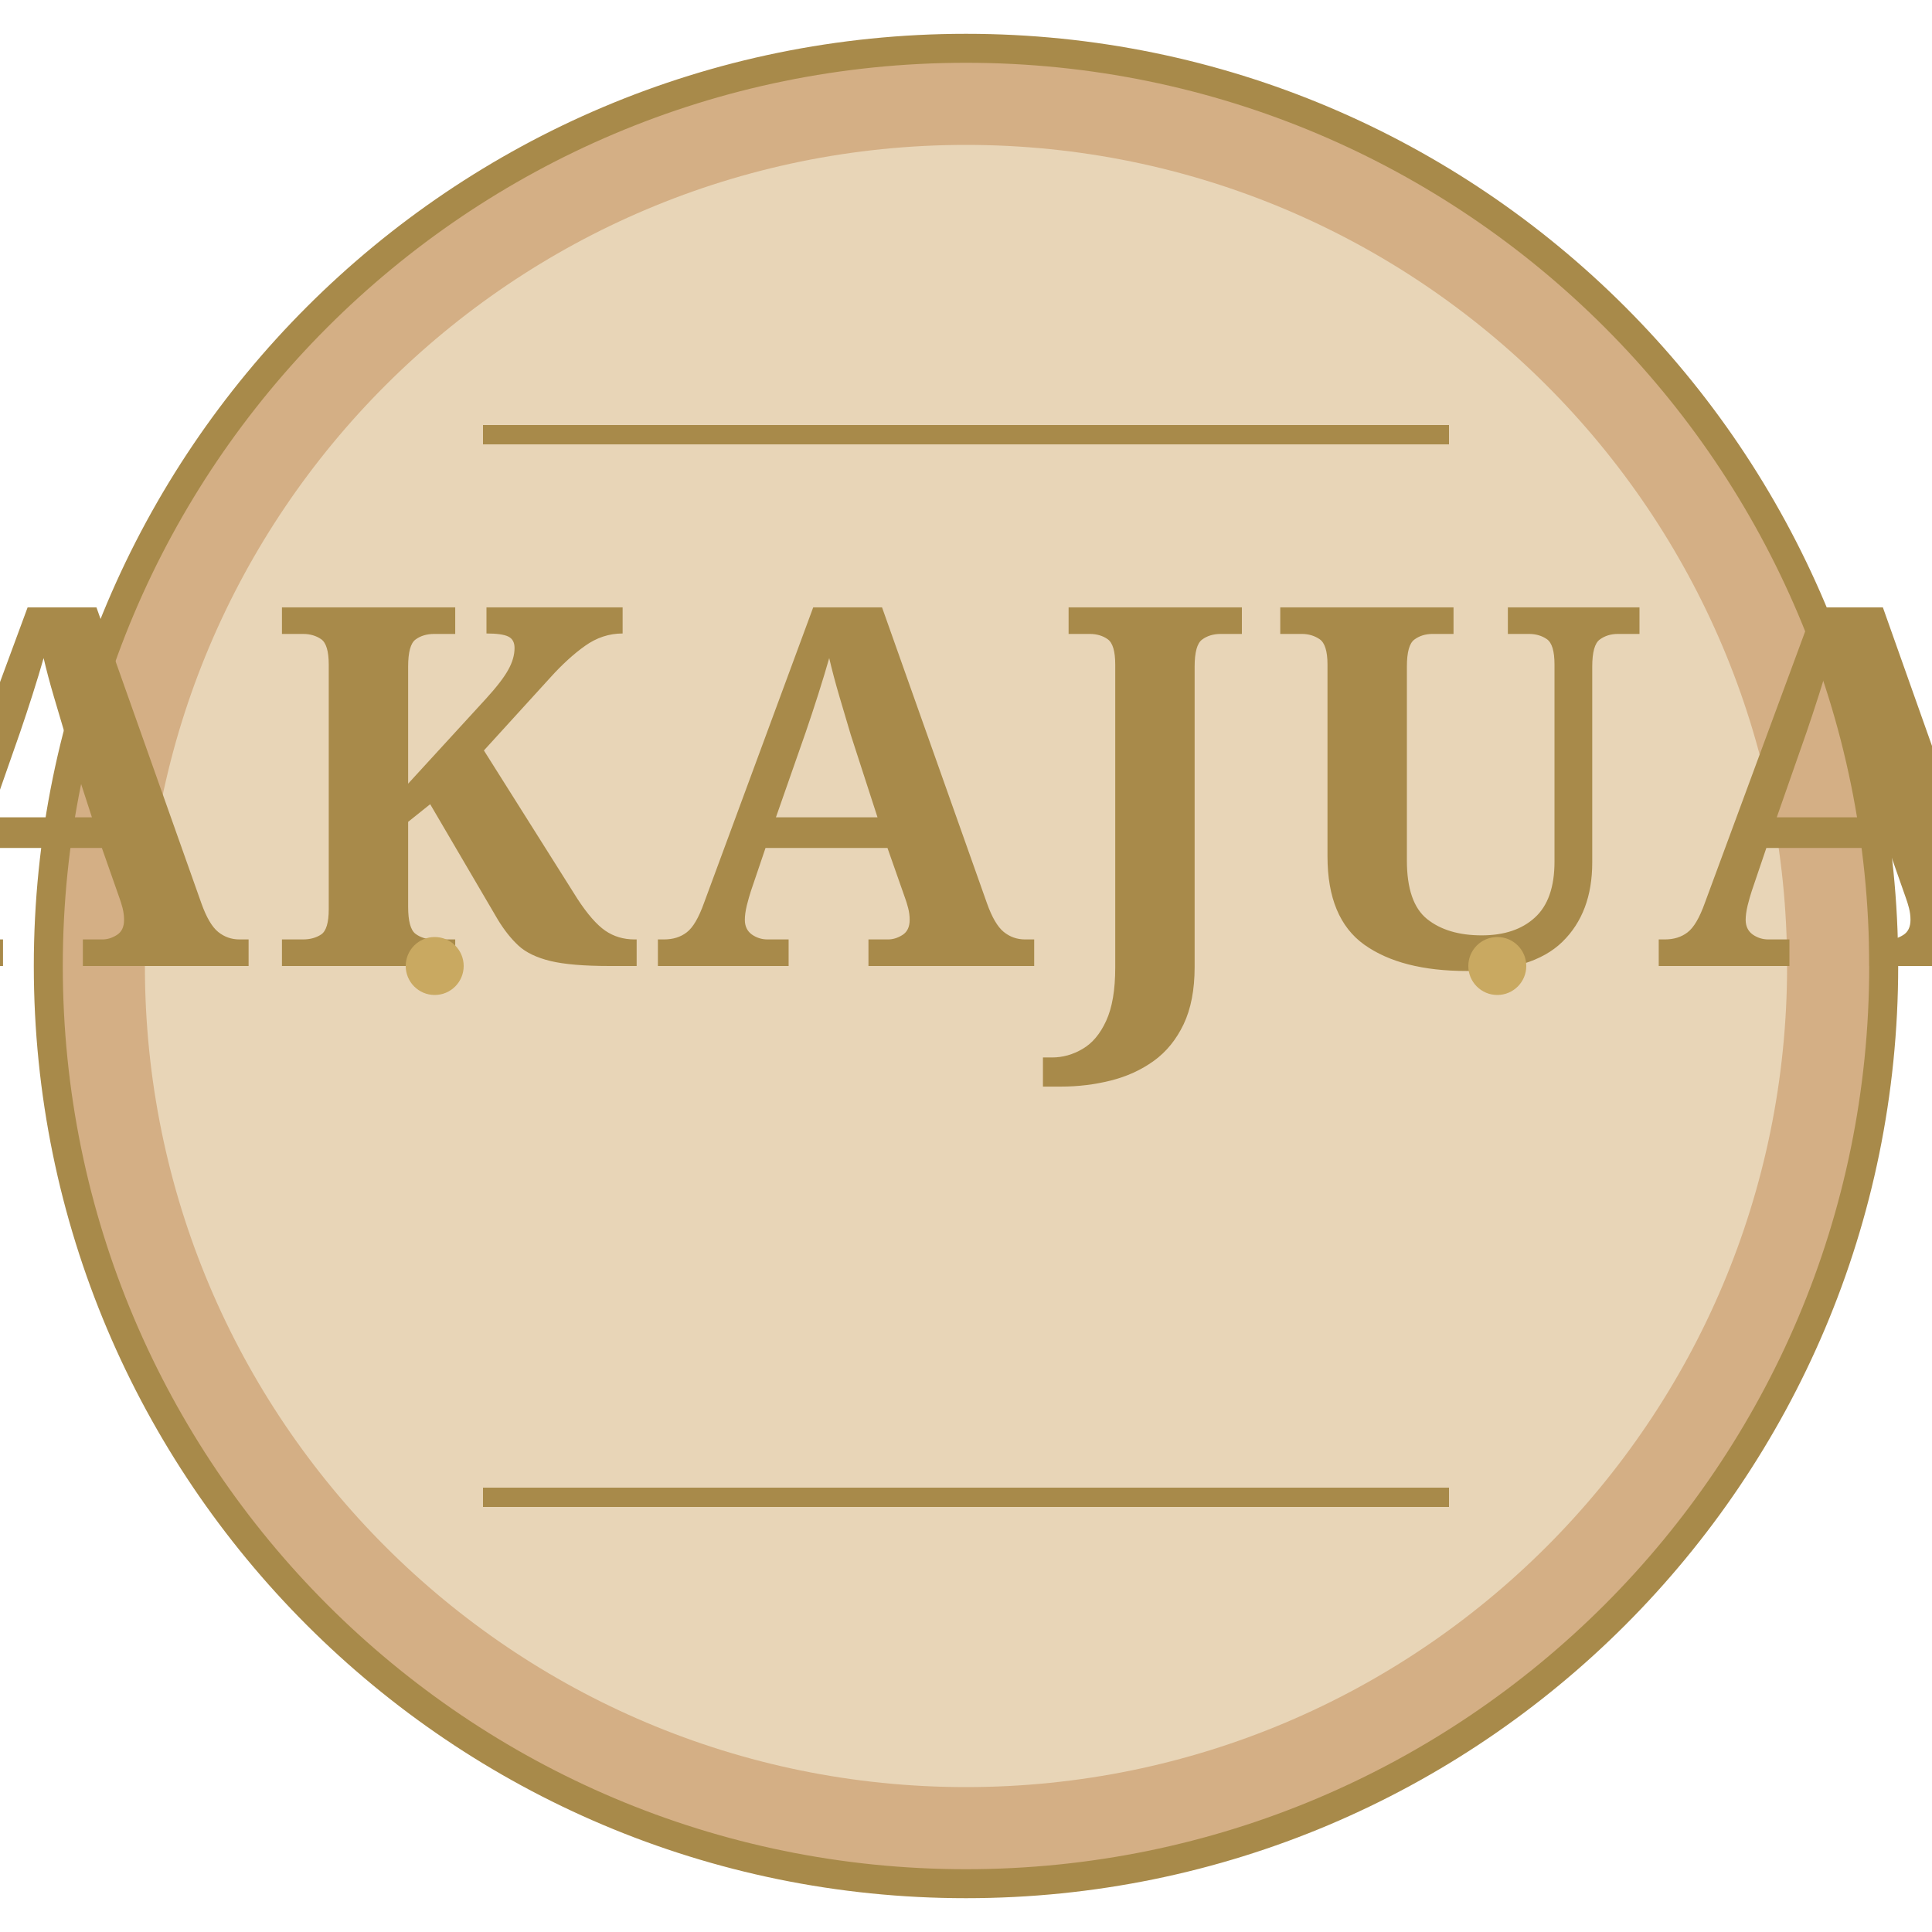
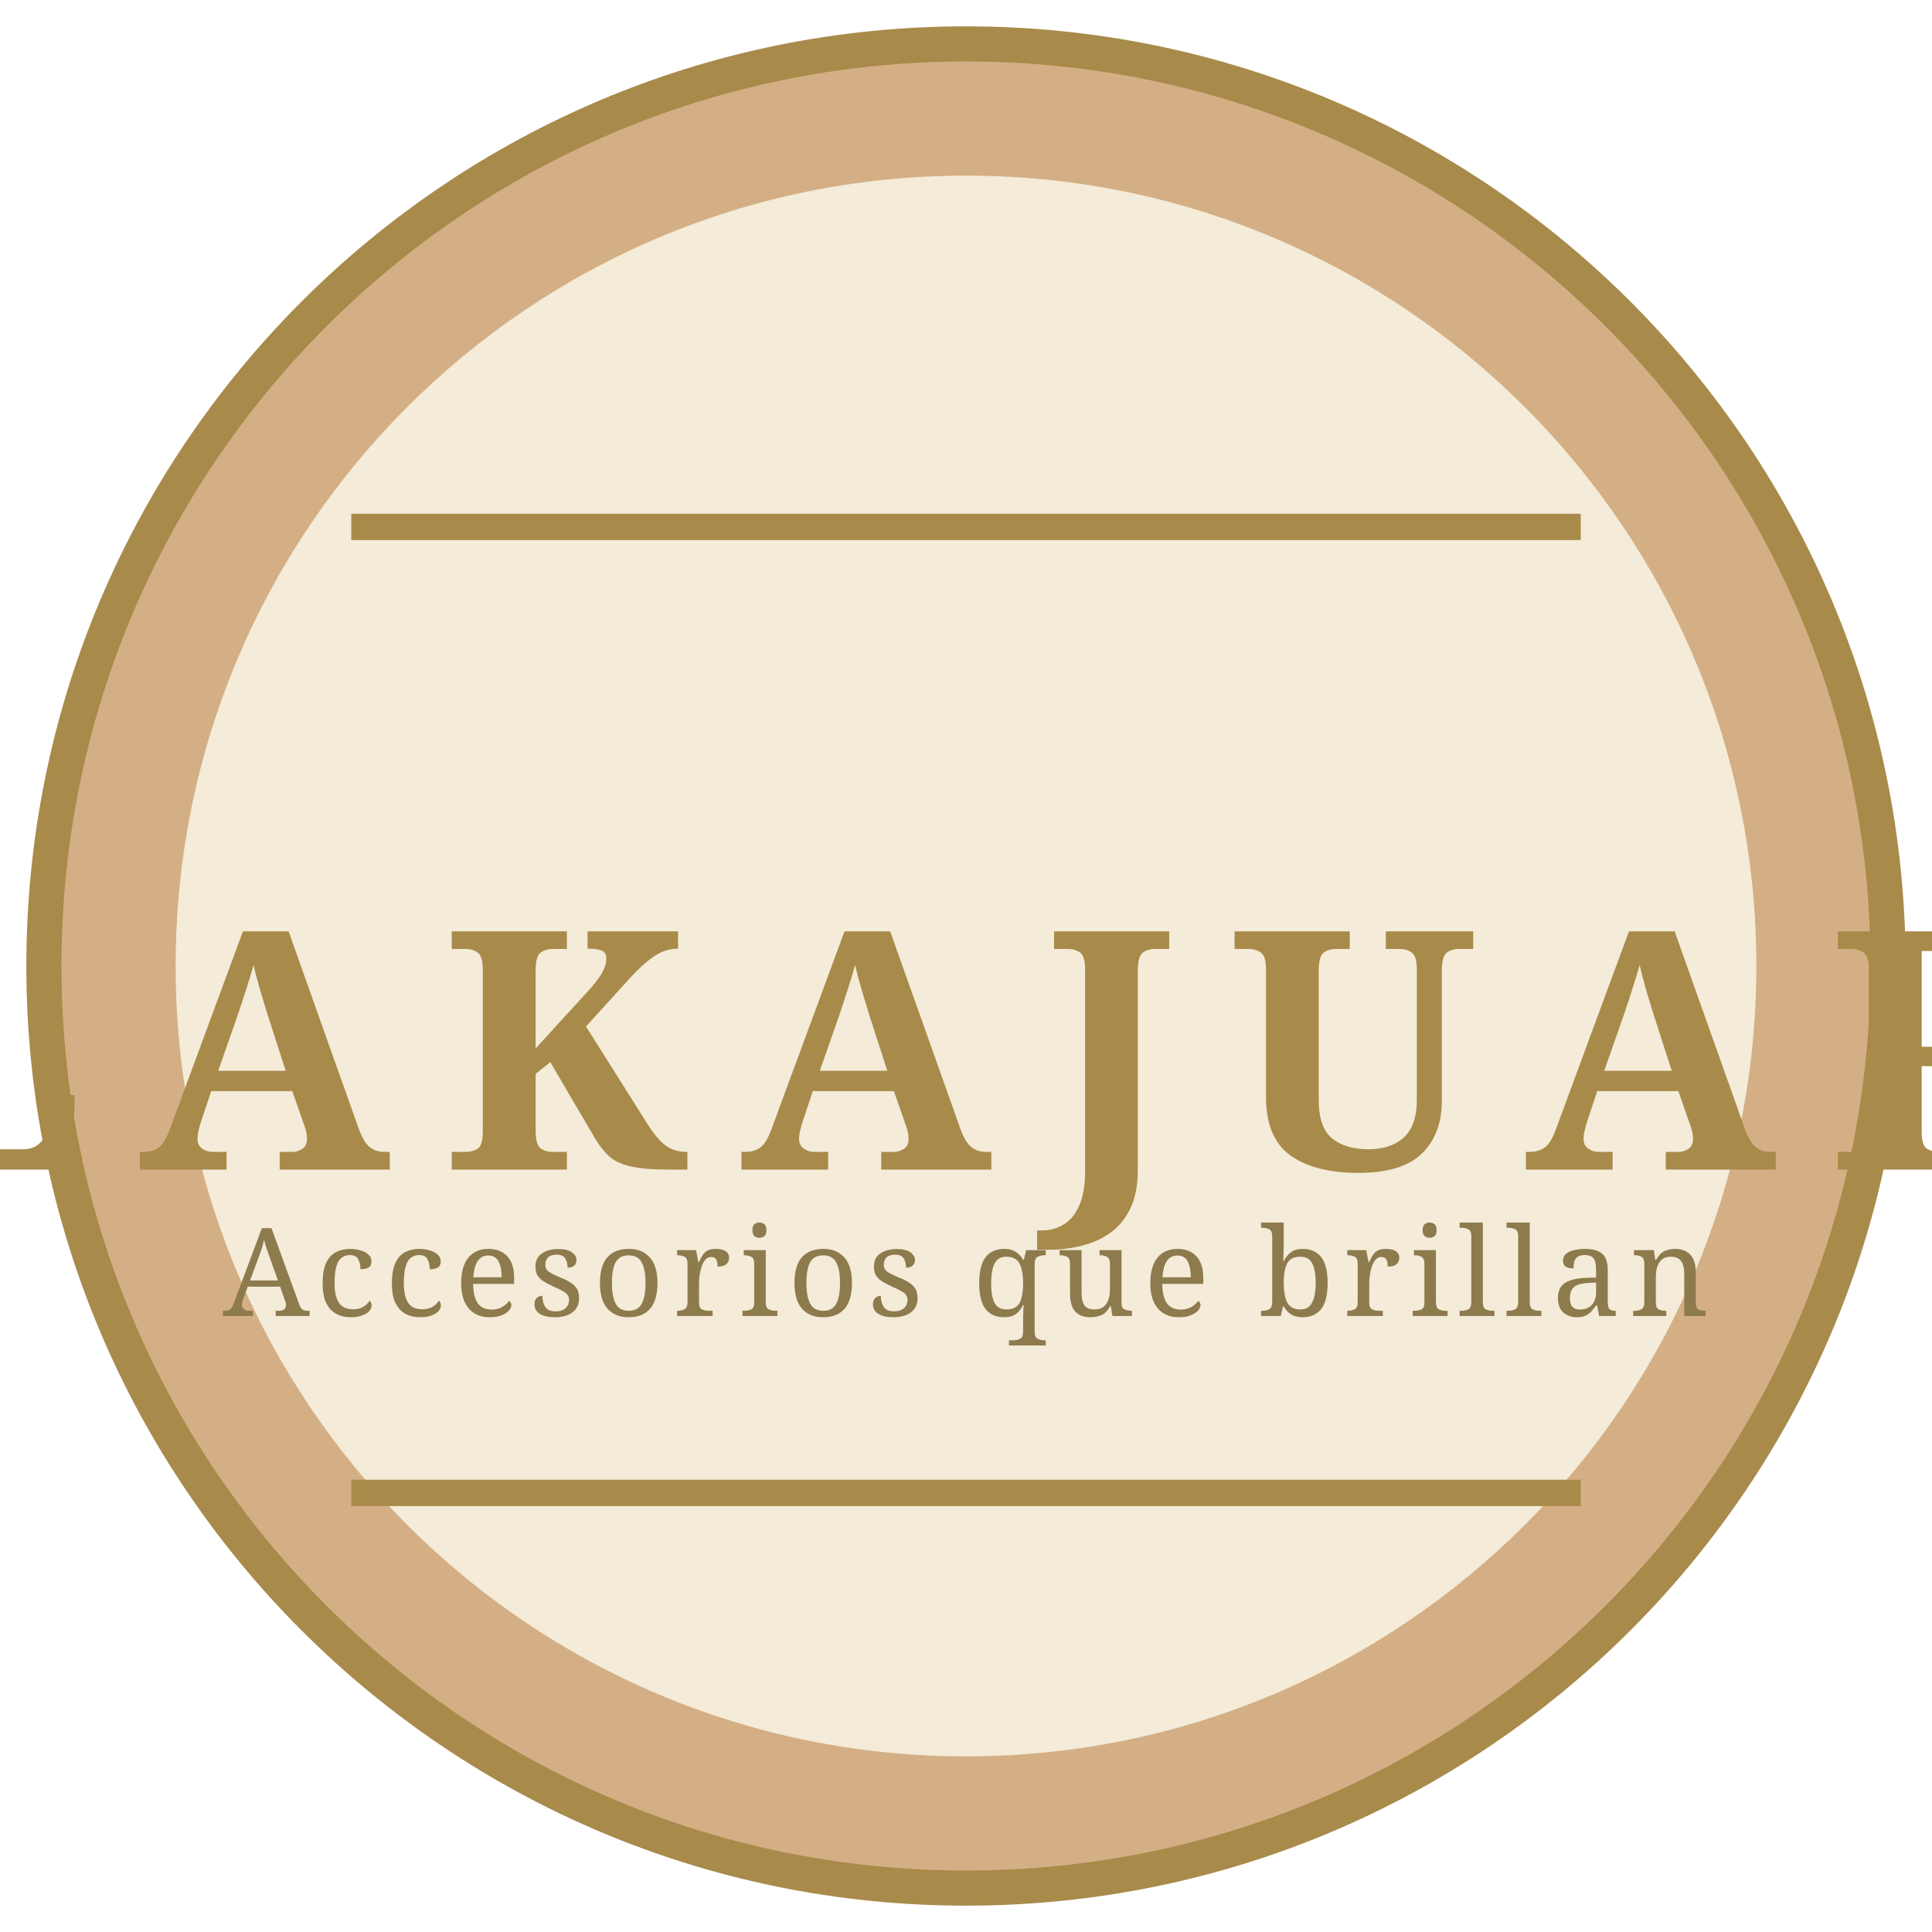
- <svg xmlns="http://www.w3.org/2000/svg" width="200" height="200" viewBox="0 0 200 200">
-   <circle cx="100" cy="100" r="95" fill="#d4af85" stroke="#a88a4a" stroke-width="3" />
-   <circle cx="100" cy="100" r="85" fill="#e8d5b7" />
-   <line x1="50" y1="45" x2="150" y2="45" stroke="#a88a4a" stroke-width="2" />
-   <text x="100" y="100" font-family="'Georgia', serif" font-size="52" font-weight="bold" text-anchor="middle" fill="#a88a4a" letter-spacing="2">
-     LAKAJUAR
-   </text>
-   <line x1="50" y1="155" x2="150" y2="155" stroke="#a88a4a" stroke-width="2" />
-   <circle cx="45" cy="100" r="3" fill="#c9a961" />
-   <circle cx="155" cy="100" r="3" fill="#c9a961" />
+ <svg xmlns="http://www.w3.org/2000/svg" width="220" height="220" viewBox="0 0 220 220" role="img" aria-label="Logo LAKAJUAR">
+   <circle cx="110" cy="110" r="105" fill="#d4af85" stroke="#a88a4a" stroke-width="4" />
+   <circle cx="110" cy="110" r="90" fill="#f4ebd8" />
+   <line x1="40" y1="60" x2="180" y2="60" stroke="#a88a4a" stroke-width="3" />
+   <text x="110" y="120" font-family="'Georgia', serif" font-size="38" font-weight="700" text-anchor="middle" fill="#a88a4a" letter-spacing="6" dominant-baseline="middle">LAKAJUAR</text>
+   <text x="110" y="145" font-family="'Georgia', serif" font-size="14" text-anchor="middle" fill="#8d7a4d" letter-spacing="1" dominant-baseline="middle">Accesorios que brillan</text>
+   <line x1="40" y1="170" x2="180" y2="170" stroke="#a88a4a" stroke-width="3" />
</svg>
